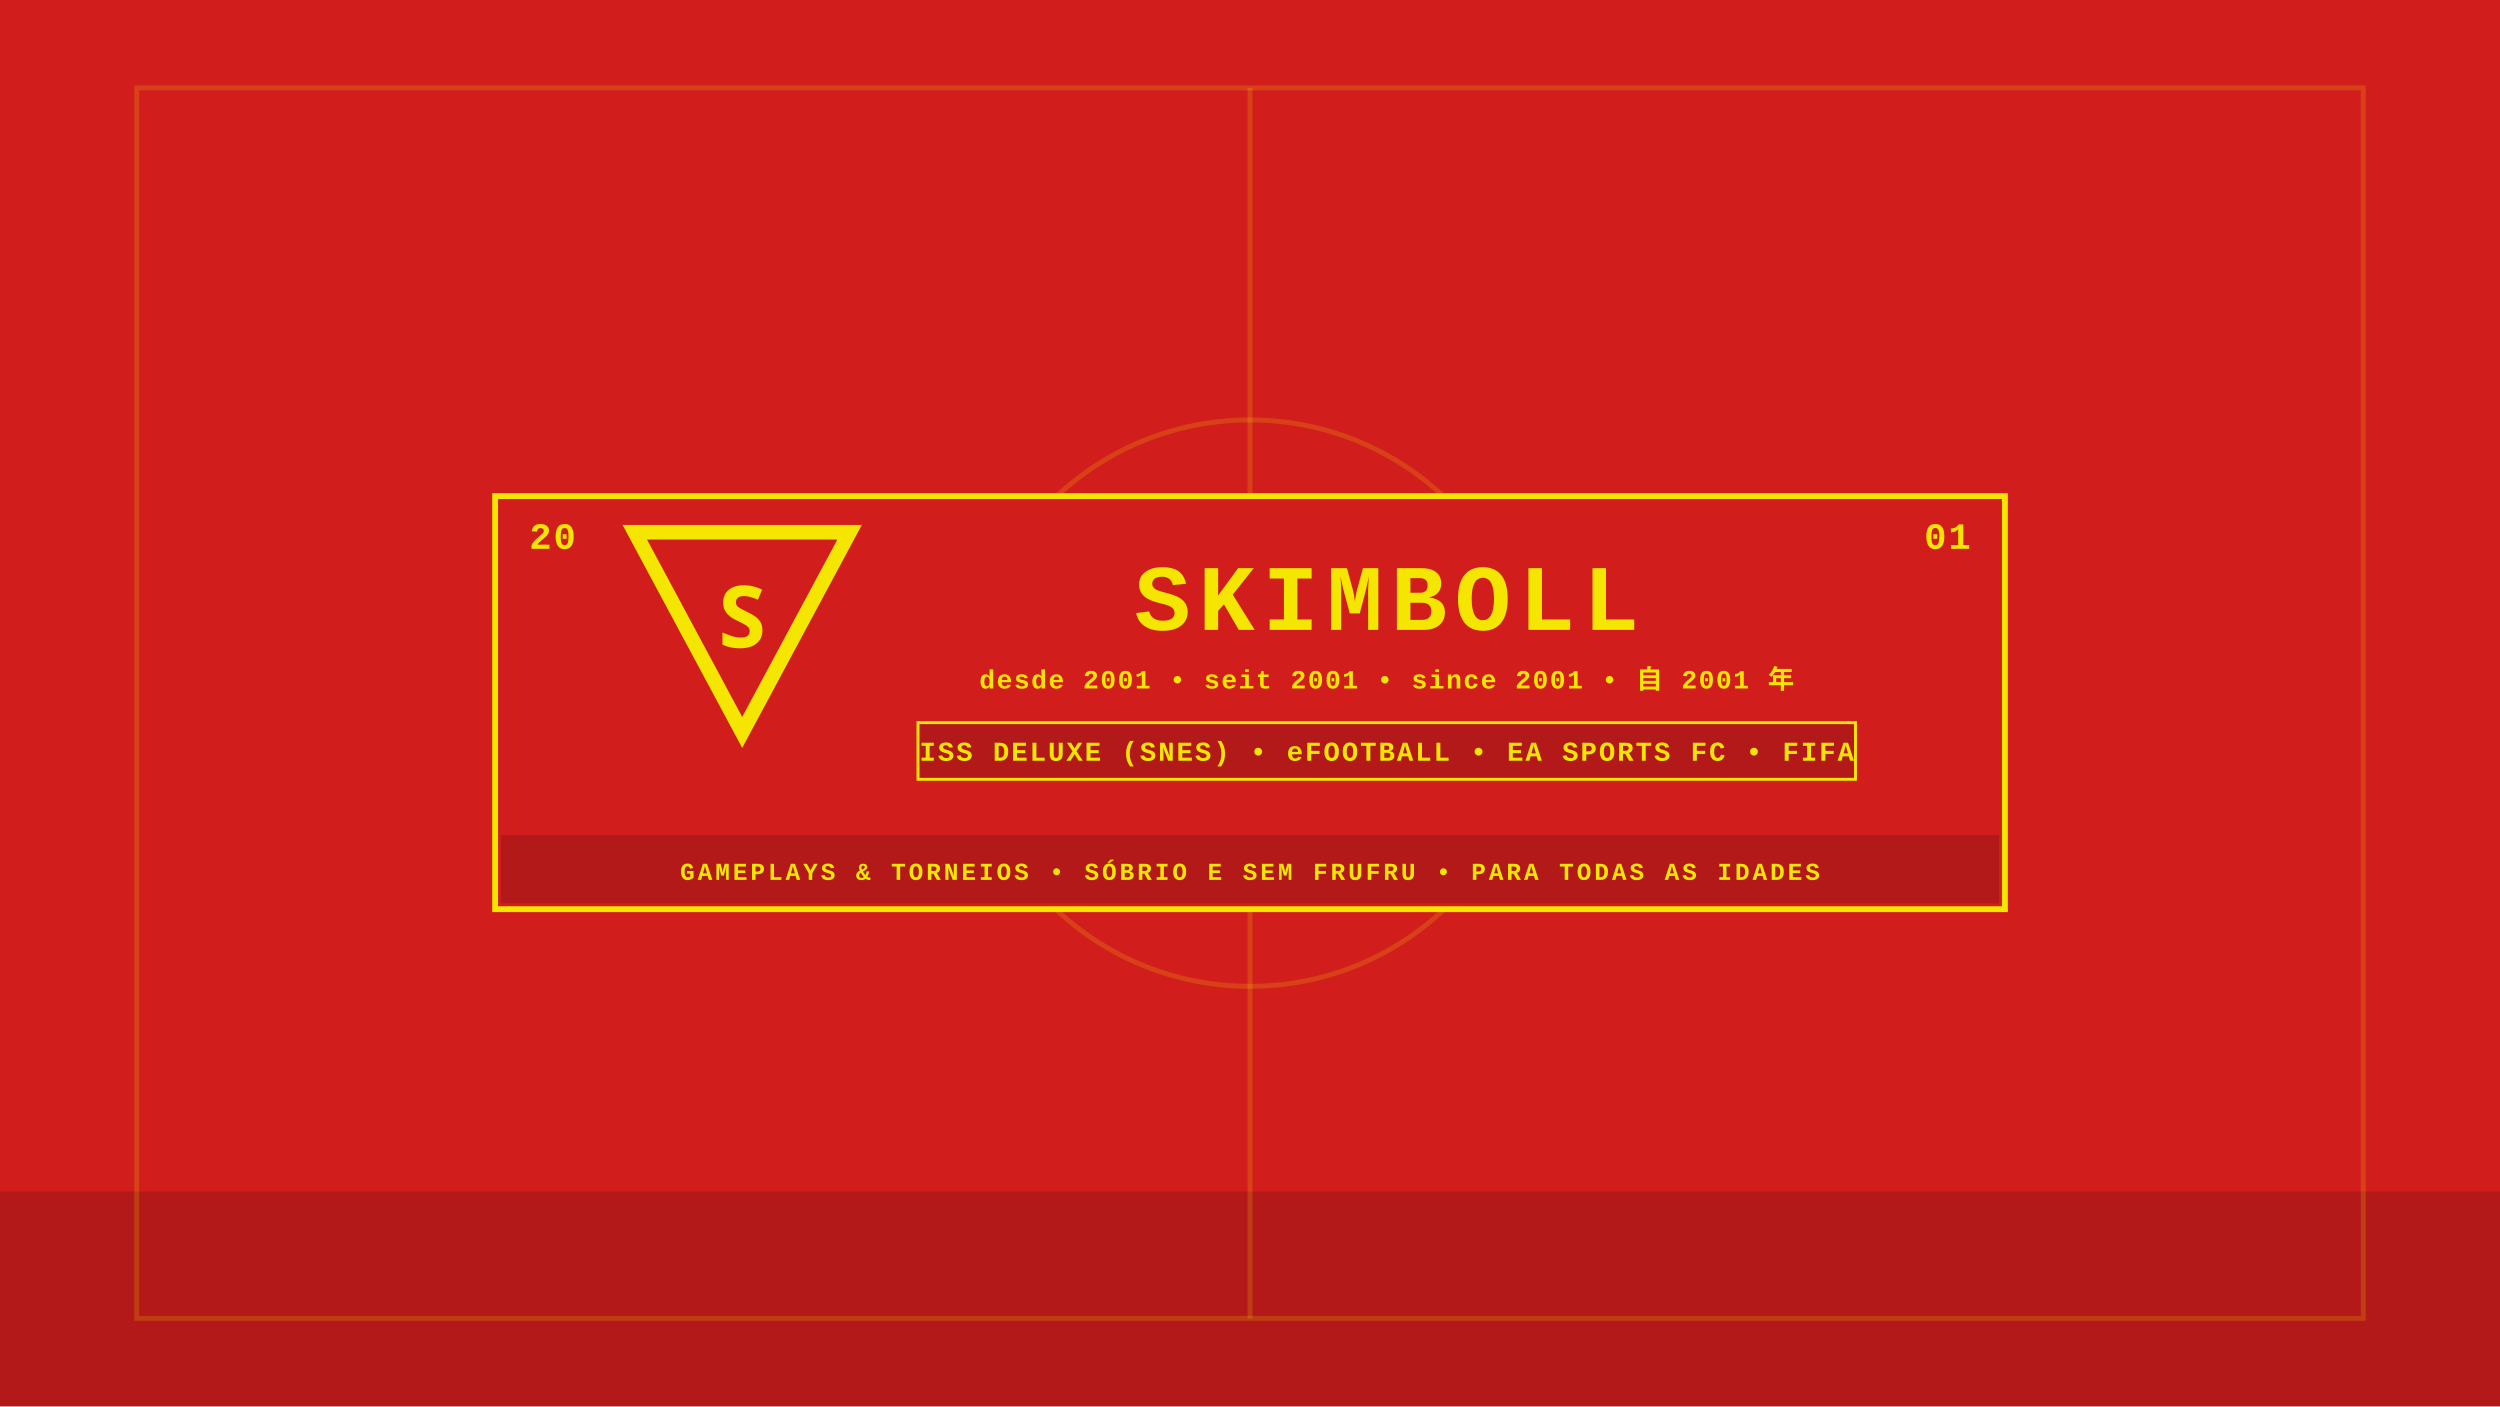
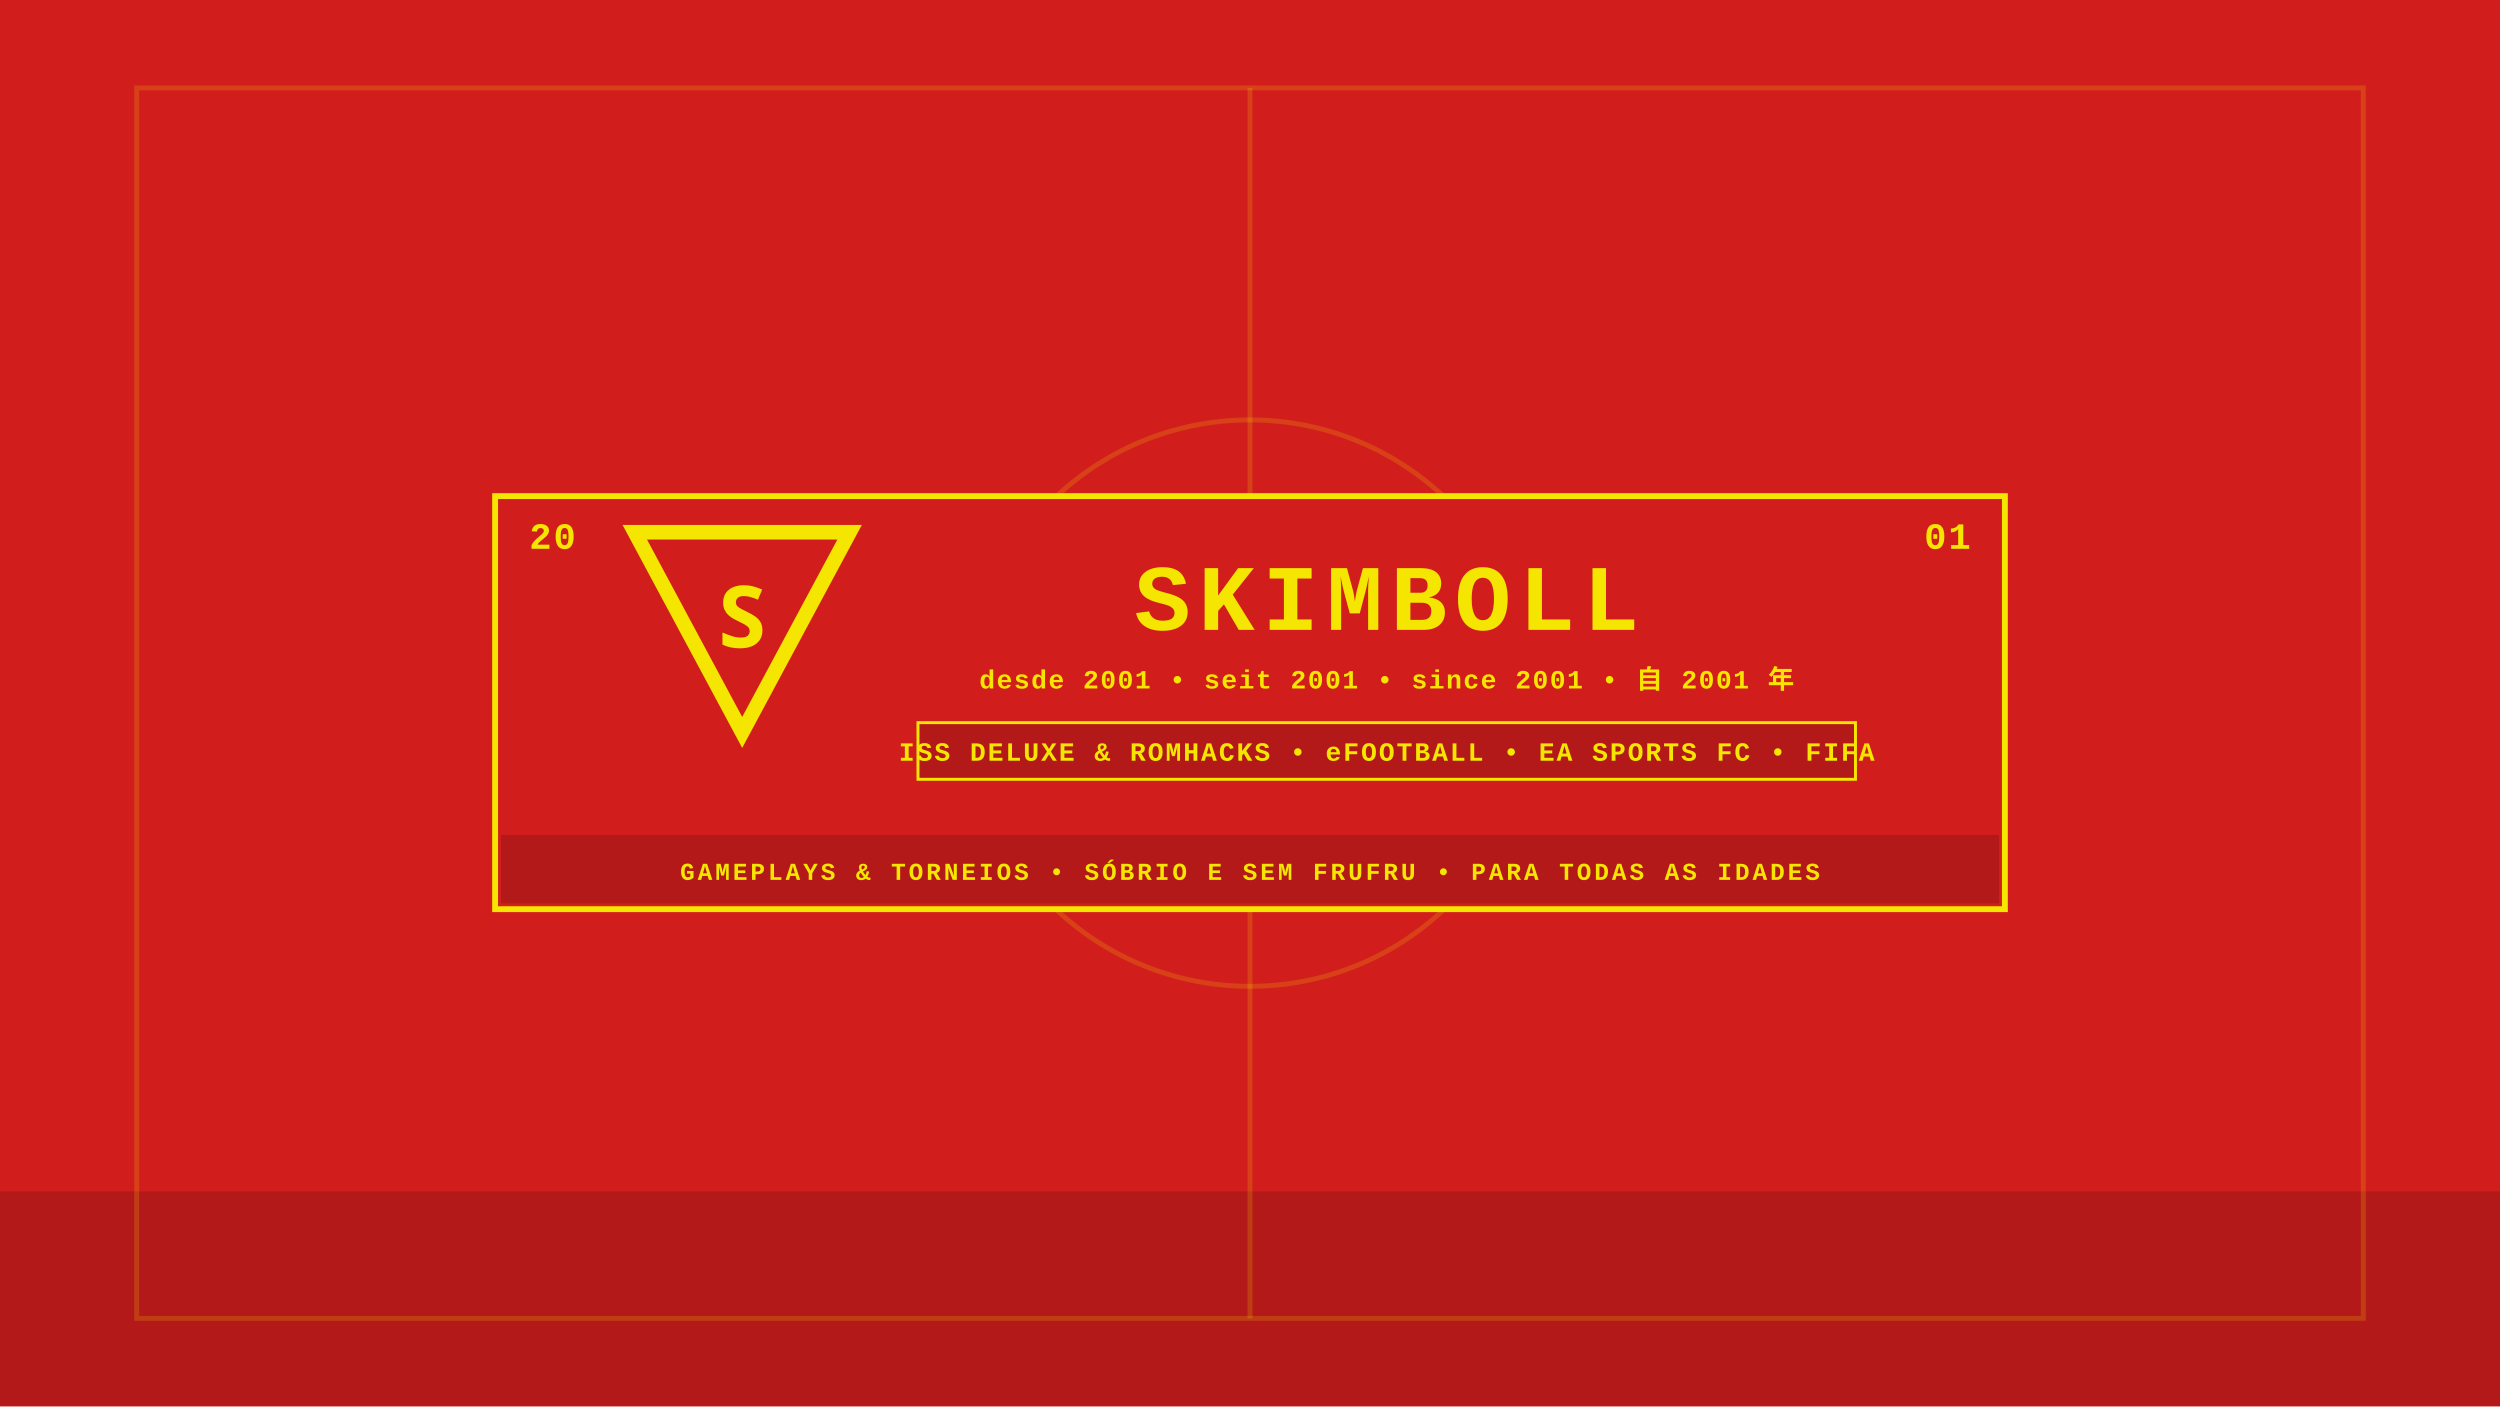
<svg xmlns="http://www.w3.org/2000/svg" viewBox="0 0 2560 1440" width="2560" height="1440">
  <rect width="2560" height="1440" fill="#D21D1D" />
  <rect x="0" y="1220" width="2560" height="220" fill="#B41919" />
  <g stroke="#F4E600" stroke-opacity="0.18" stroke-width="5" fill="none">
    <rect x="140" y="90" width="2280" height="1260" />
    <line x1="1280" y1="90" x2="1280" y2="1350" />
    <circle cx="1280" cy="720" r="290" />
  </g>
  <rect x="507" y="508" width="1546" height="423" fill="#D21D1D" stroke="#F4E600" stroke-width="6" />
  <rect x="513" y="855" width="1534" height="70" fill="#B41919" />
  <text x="542" y="562" font-family="'Courier New', monospace" font-size="38" font-weight="900" fill="#F4E600" letter-spacing="2">20</text>
  <text x="2018" y="562" font-family="'Courier New', monospace" font-size="38" font-weight="900" fill="#F4E600" text-anchor="end" letter-spacing="2">01</text>
  <g transform="translate(650, 545)">
    <polygon points="0,0 220,0 110,205" fill="none" stroke="#F4E600" stroke-width="15" />
    <text x="110" y="118" font-family="'Arial Black', Impact, sans-serif" font-size="88" font-weight="900" fill="#F4E600" text-anchor="middle">S</text>
  </g>
  <text x="1420" y="645" font-family="'Courier New', 'Arial Black', monospace" font-size="96" font-weight="900" fill="#F4E600" text-anchor="middle" letter-spacing="8">
    SKIMBOLL
  </text>
  <text x="1420" y="705" font-family="'Courier New', monospace" font-size="27" font-weight="900" fill="#F4E600" text-anchor="middle" letter-spacing="1.5">
    desde 2001 • seit 2001 • since 2001 • 自 2001 年
  </text>
  <rect x="940" y="740" width="960" height="58" fill="#B41919" stroke="#F4E600" stroke-width="3" />
-   <text x="1420" y="779" font-family="'Courier New', monospace" font-size="28" font-weight="900" fill="#F4E600" text-anchor="middle" letter-spacing="2">
-     ISS DELUXE (SNES) • eFOOTBALL • EA SPORTS FC • FIFA
+   <text x="1420" y="779" font-family="'Courier New', monospace" font-size="27" font-weight="900" fill="#F4E600" text-anchor="middle" letter-spacing="2">
+     ISS DELUXE &amp; ROMHACKS • eFOOTBALL • EA SPORTS FC • FIFA
  </text>
  <text x="1280" y="901" font-family="'Courier New', monospace" font-size="25" font-weight="900" fill="#F4E600" text-anchor="middle" letter-spacing="3">
    GAMEPLAYS &amp; TORNEIOS • SÓBRIO E SEM FRUFRU • PARA TODAS AS IDADES
  </text>
</svg>
